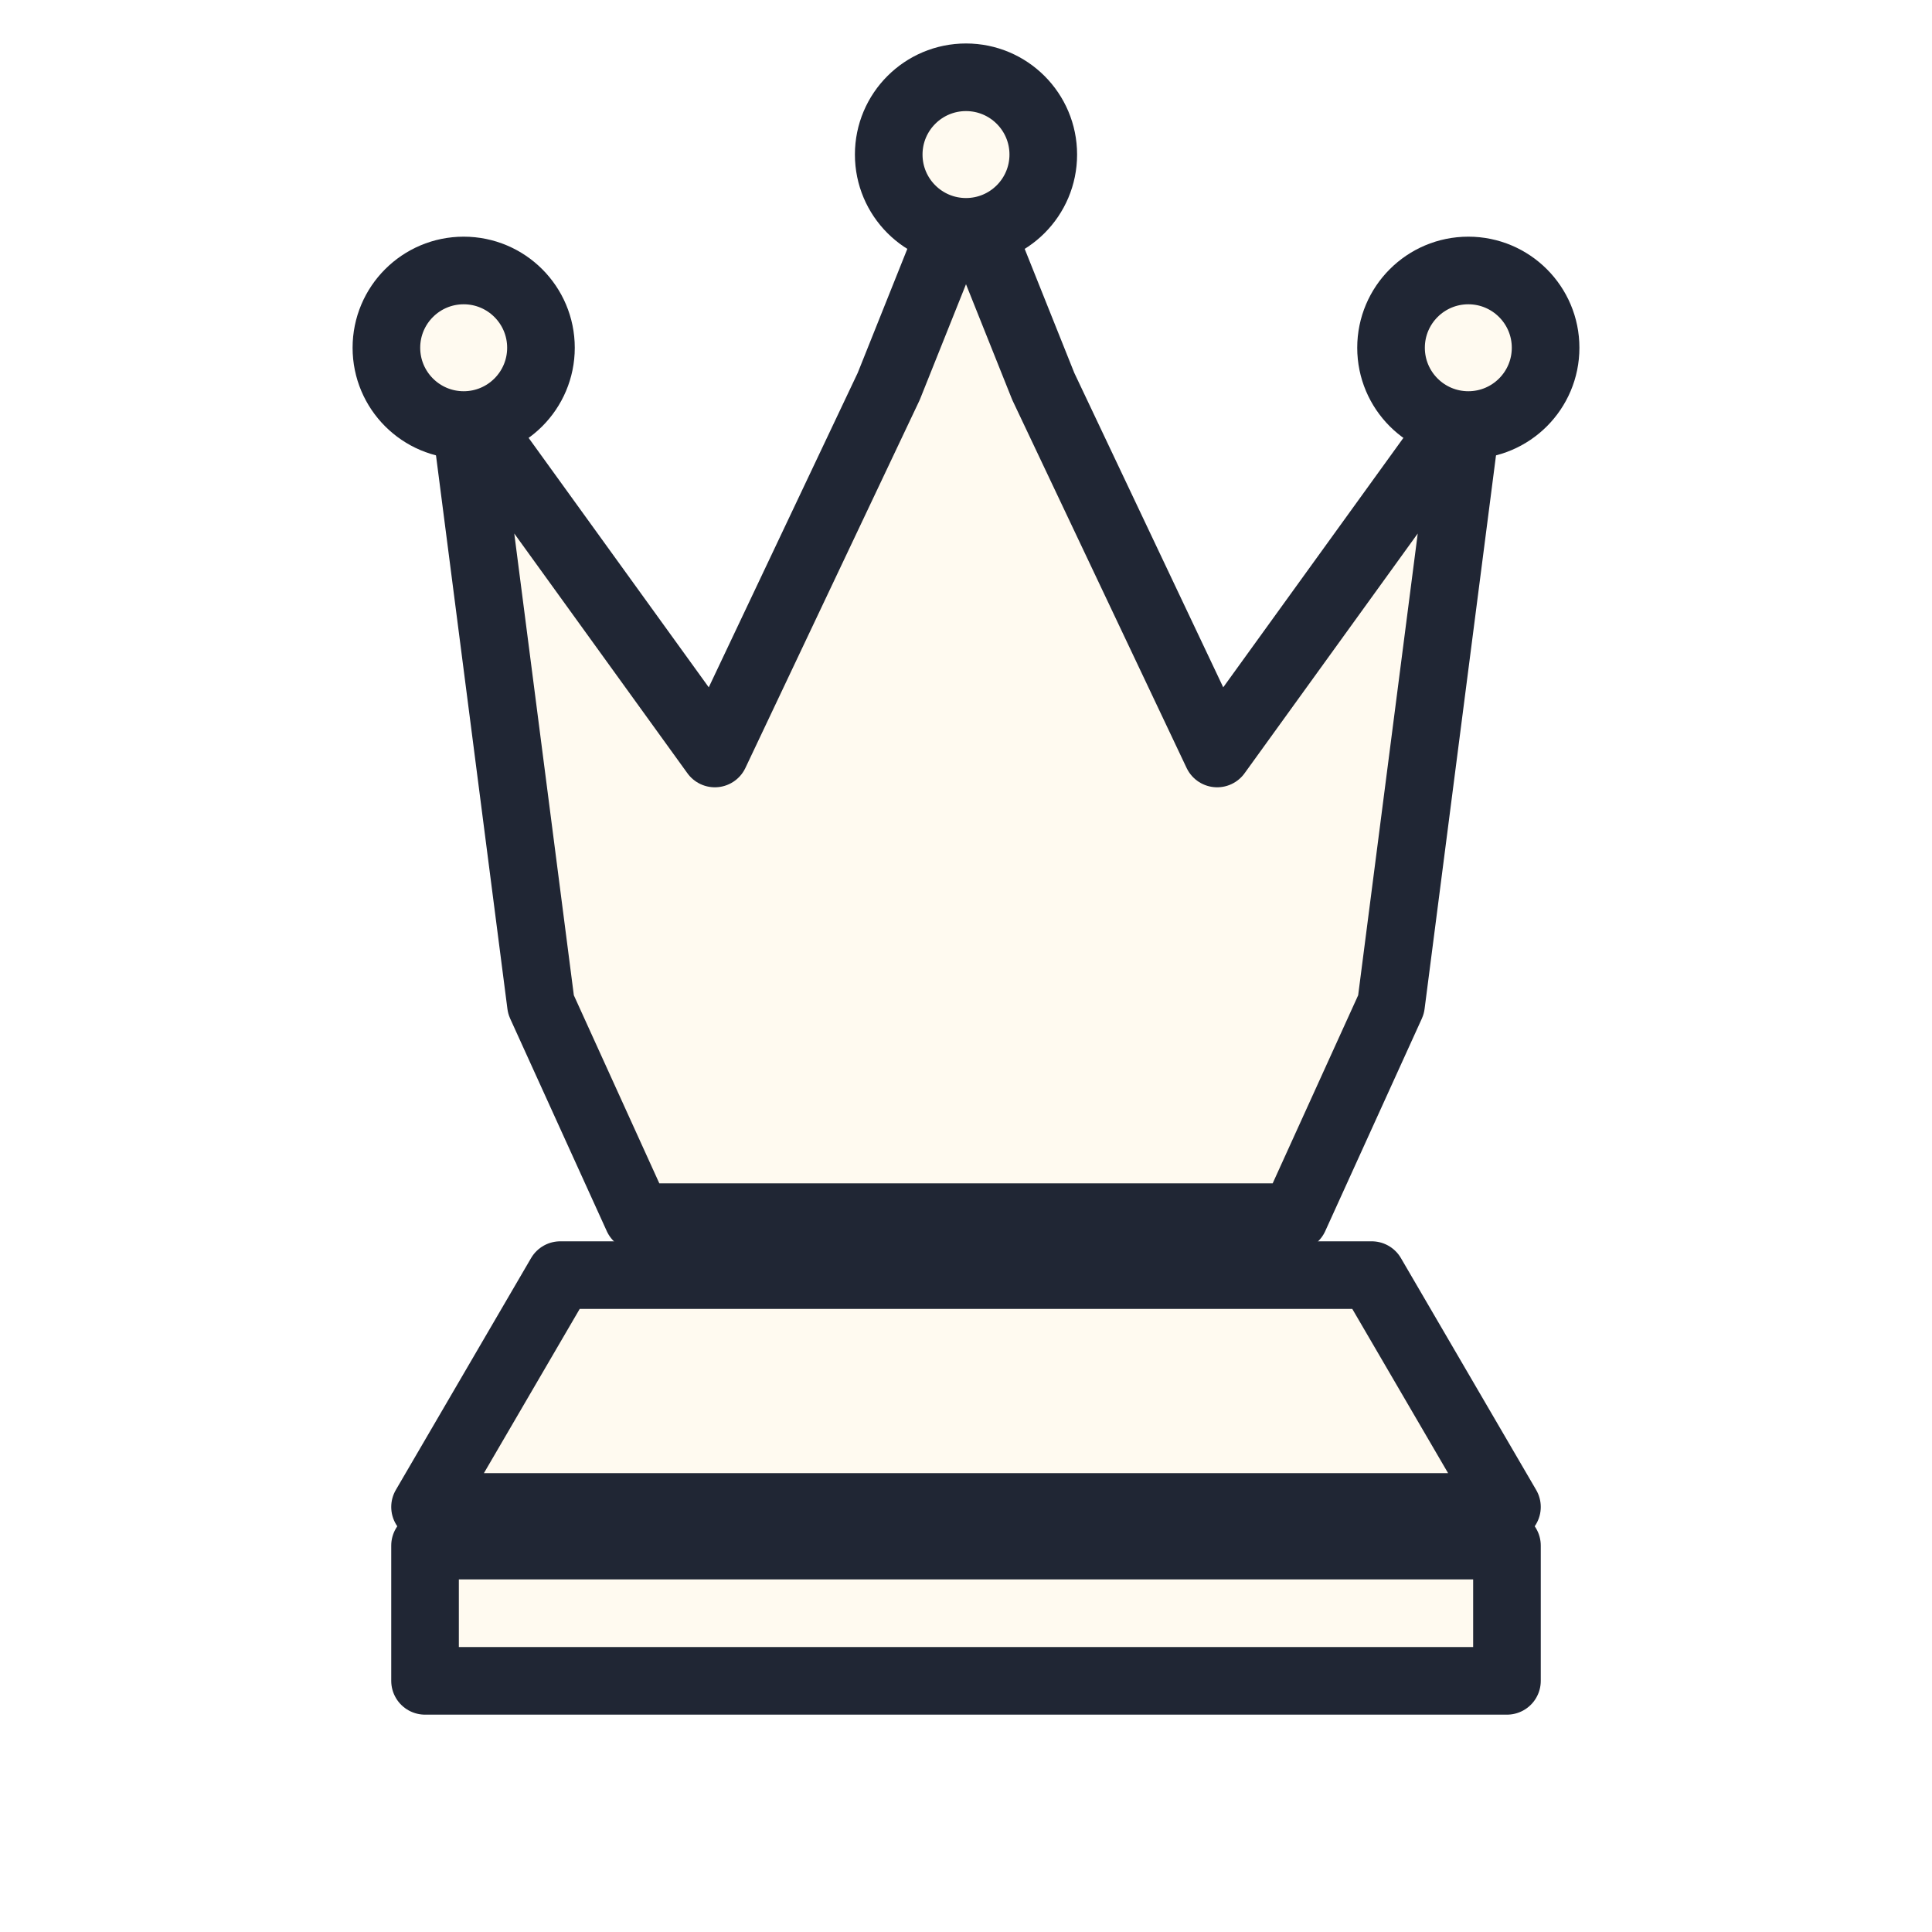
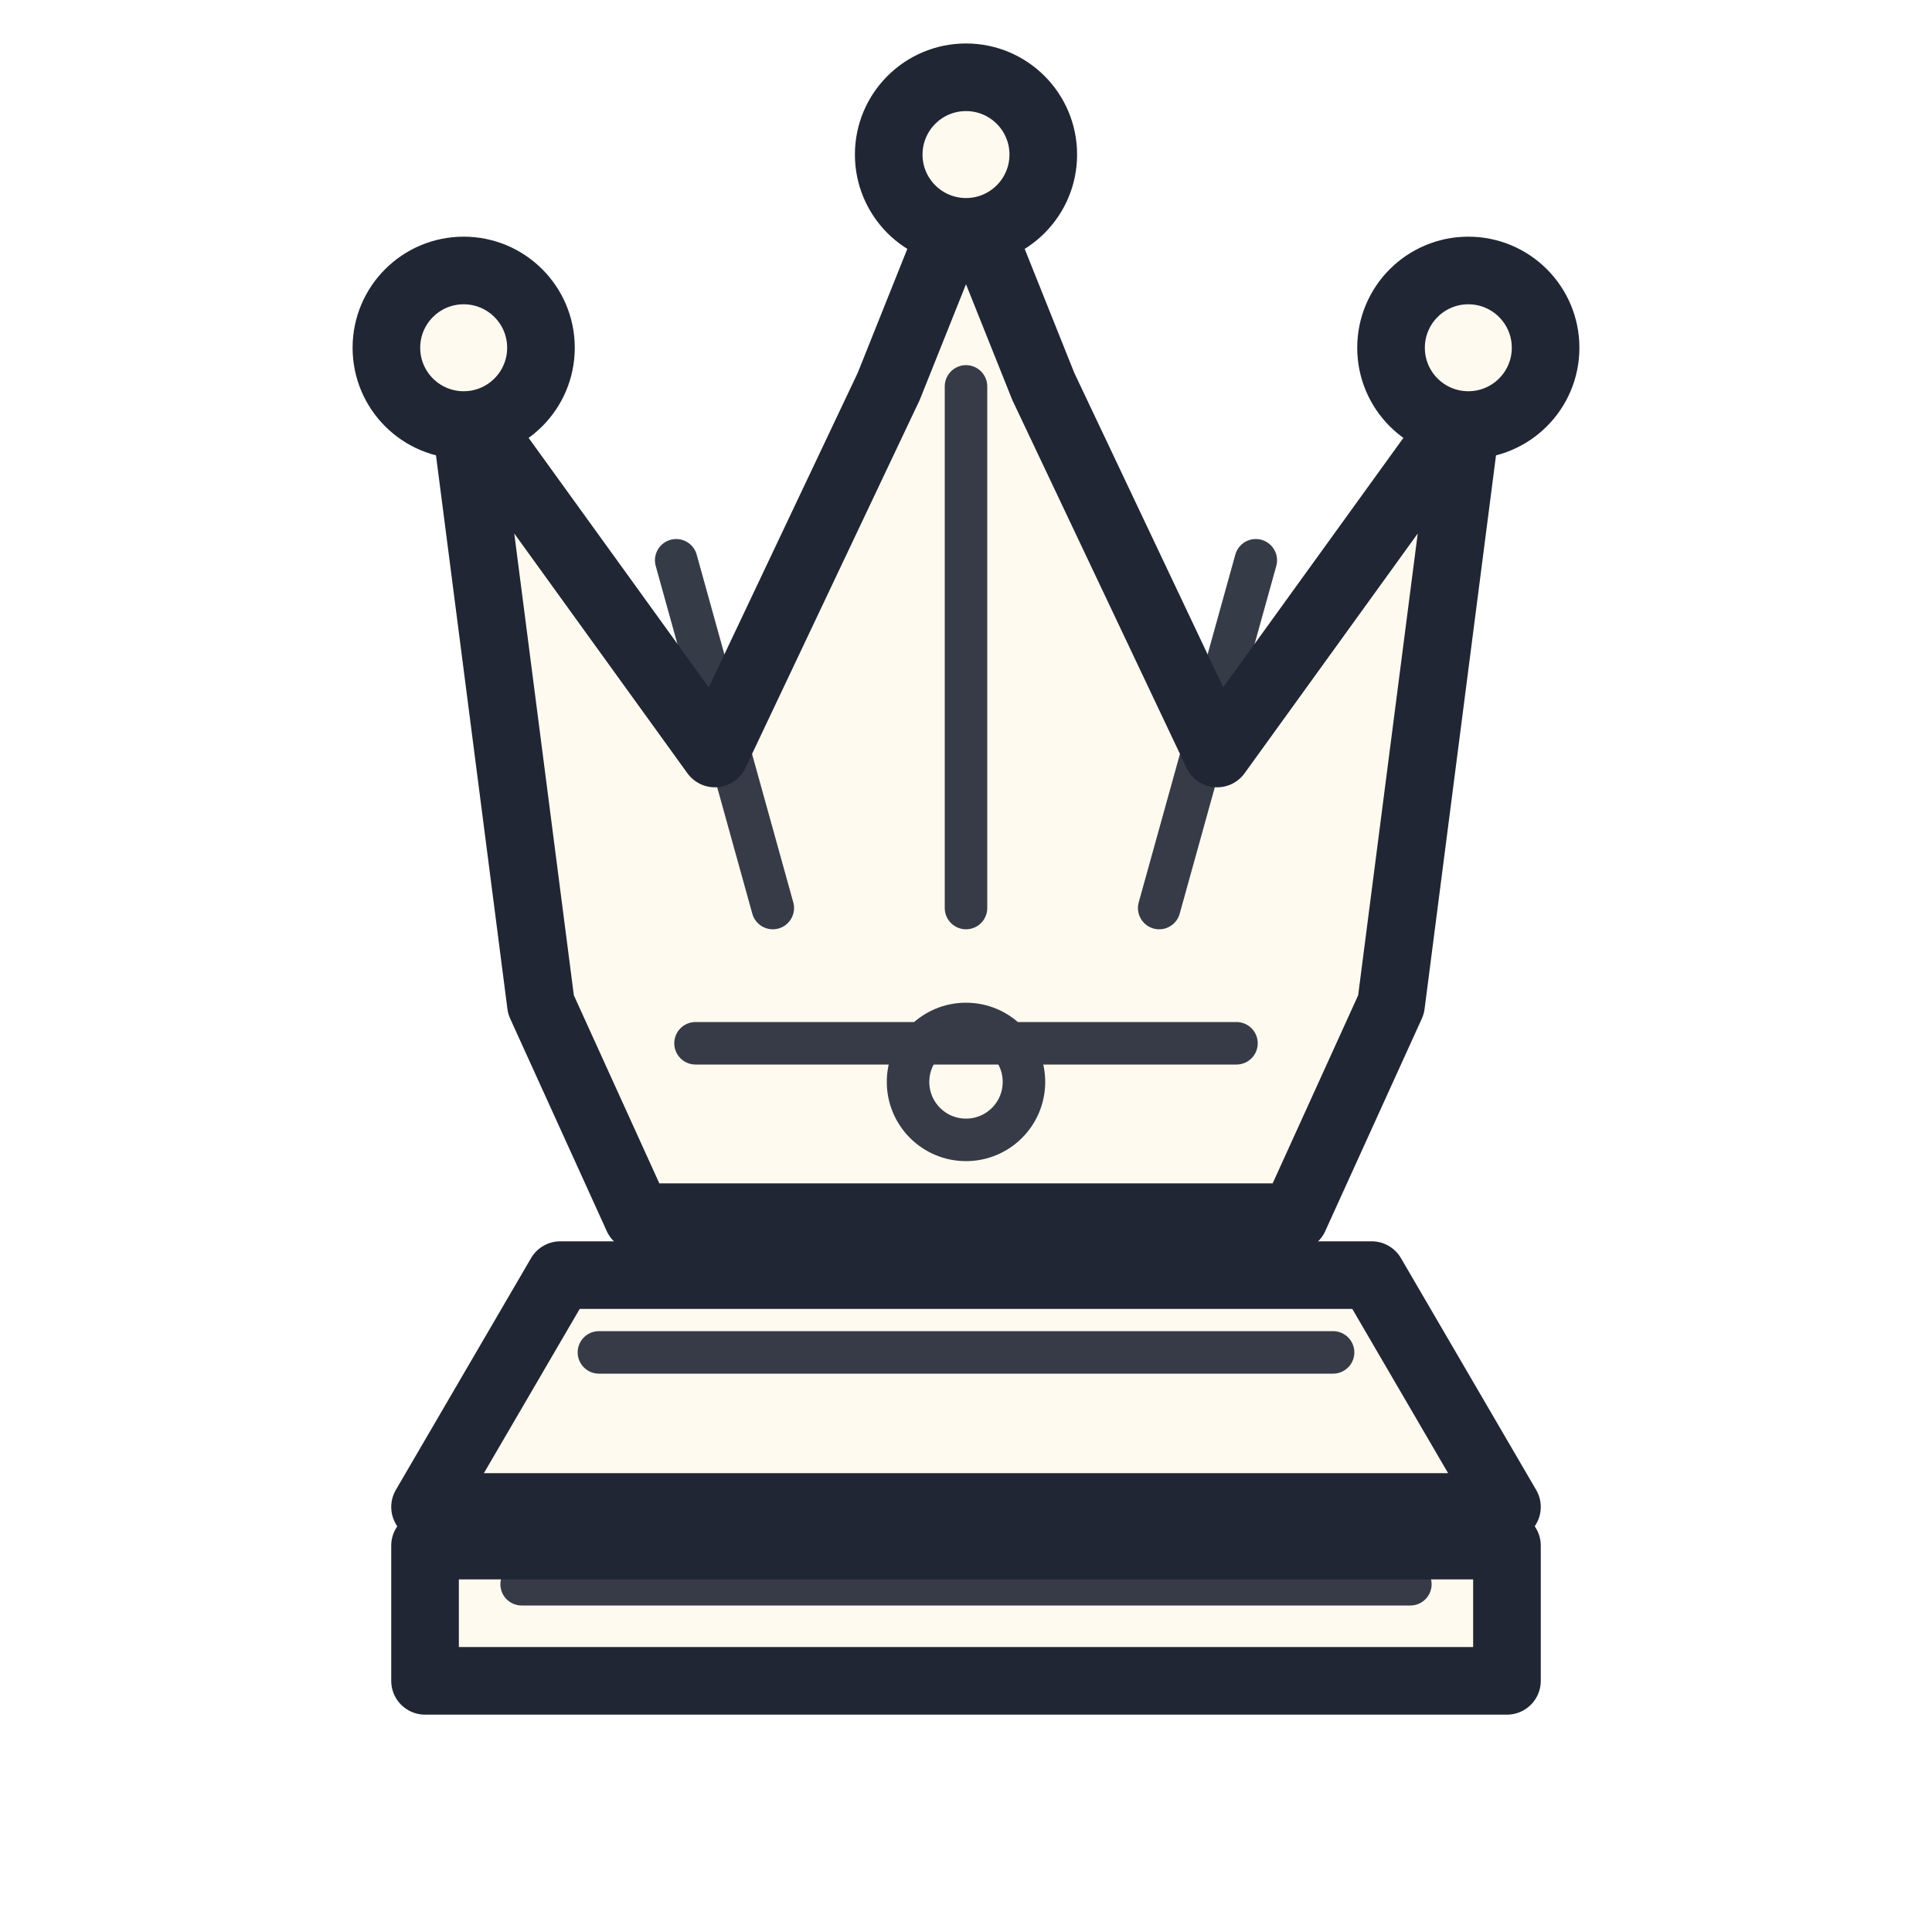
<svg xmlns="http://www.w3.org/2000/svg" viewBox="0 0 100 100" role="img" aria-label="White Queen">
  <g fill="#fffaf0" stroke="#202634" stroke-width="3.5" stroke-linejoin="round" stroke-linecap="round">
    <path d="M24 21l13 18 9-19 4-10 4 10 9 19 13-18-4 31-5 11H33l-5-11z" />
    <circle cx="24" cy="18" r="4" />
    <circle cx="50" cy="8" r="4" />
    <circle cx="76" cy="18" r="4" />
    <path d="M29 66h42l7 12H22z" />
    <path d="M22 80h56v7H22z" />
+     <g fill="none" stroke="#202634" stroke-width="2.2" stroke-linecap="round" stroke-linejoin="round" opacity=".9">
+       <path d="M35 29l5 18M50 20v27M65 29l-5 18M36 54h28M31 70h38M27 82h46" />
+       <circle cx="50" cy="56" r="3" />
+     </g>
  </g>
</svg>
